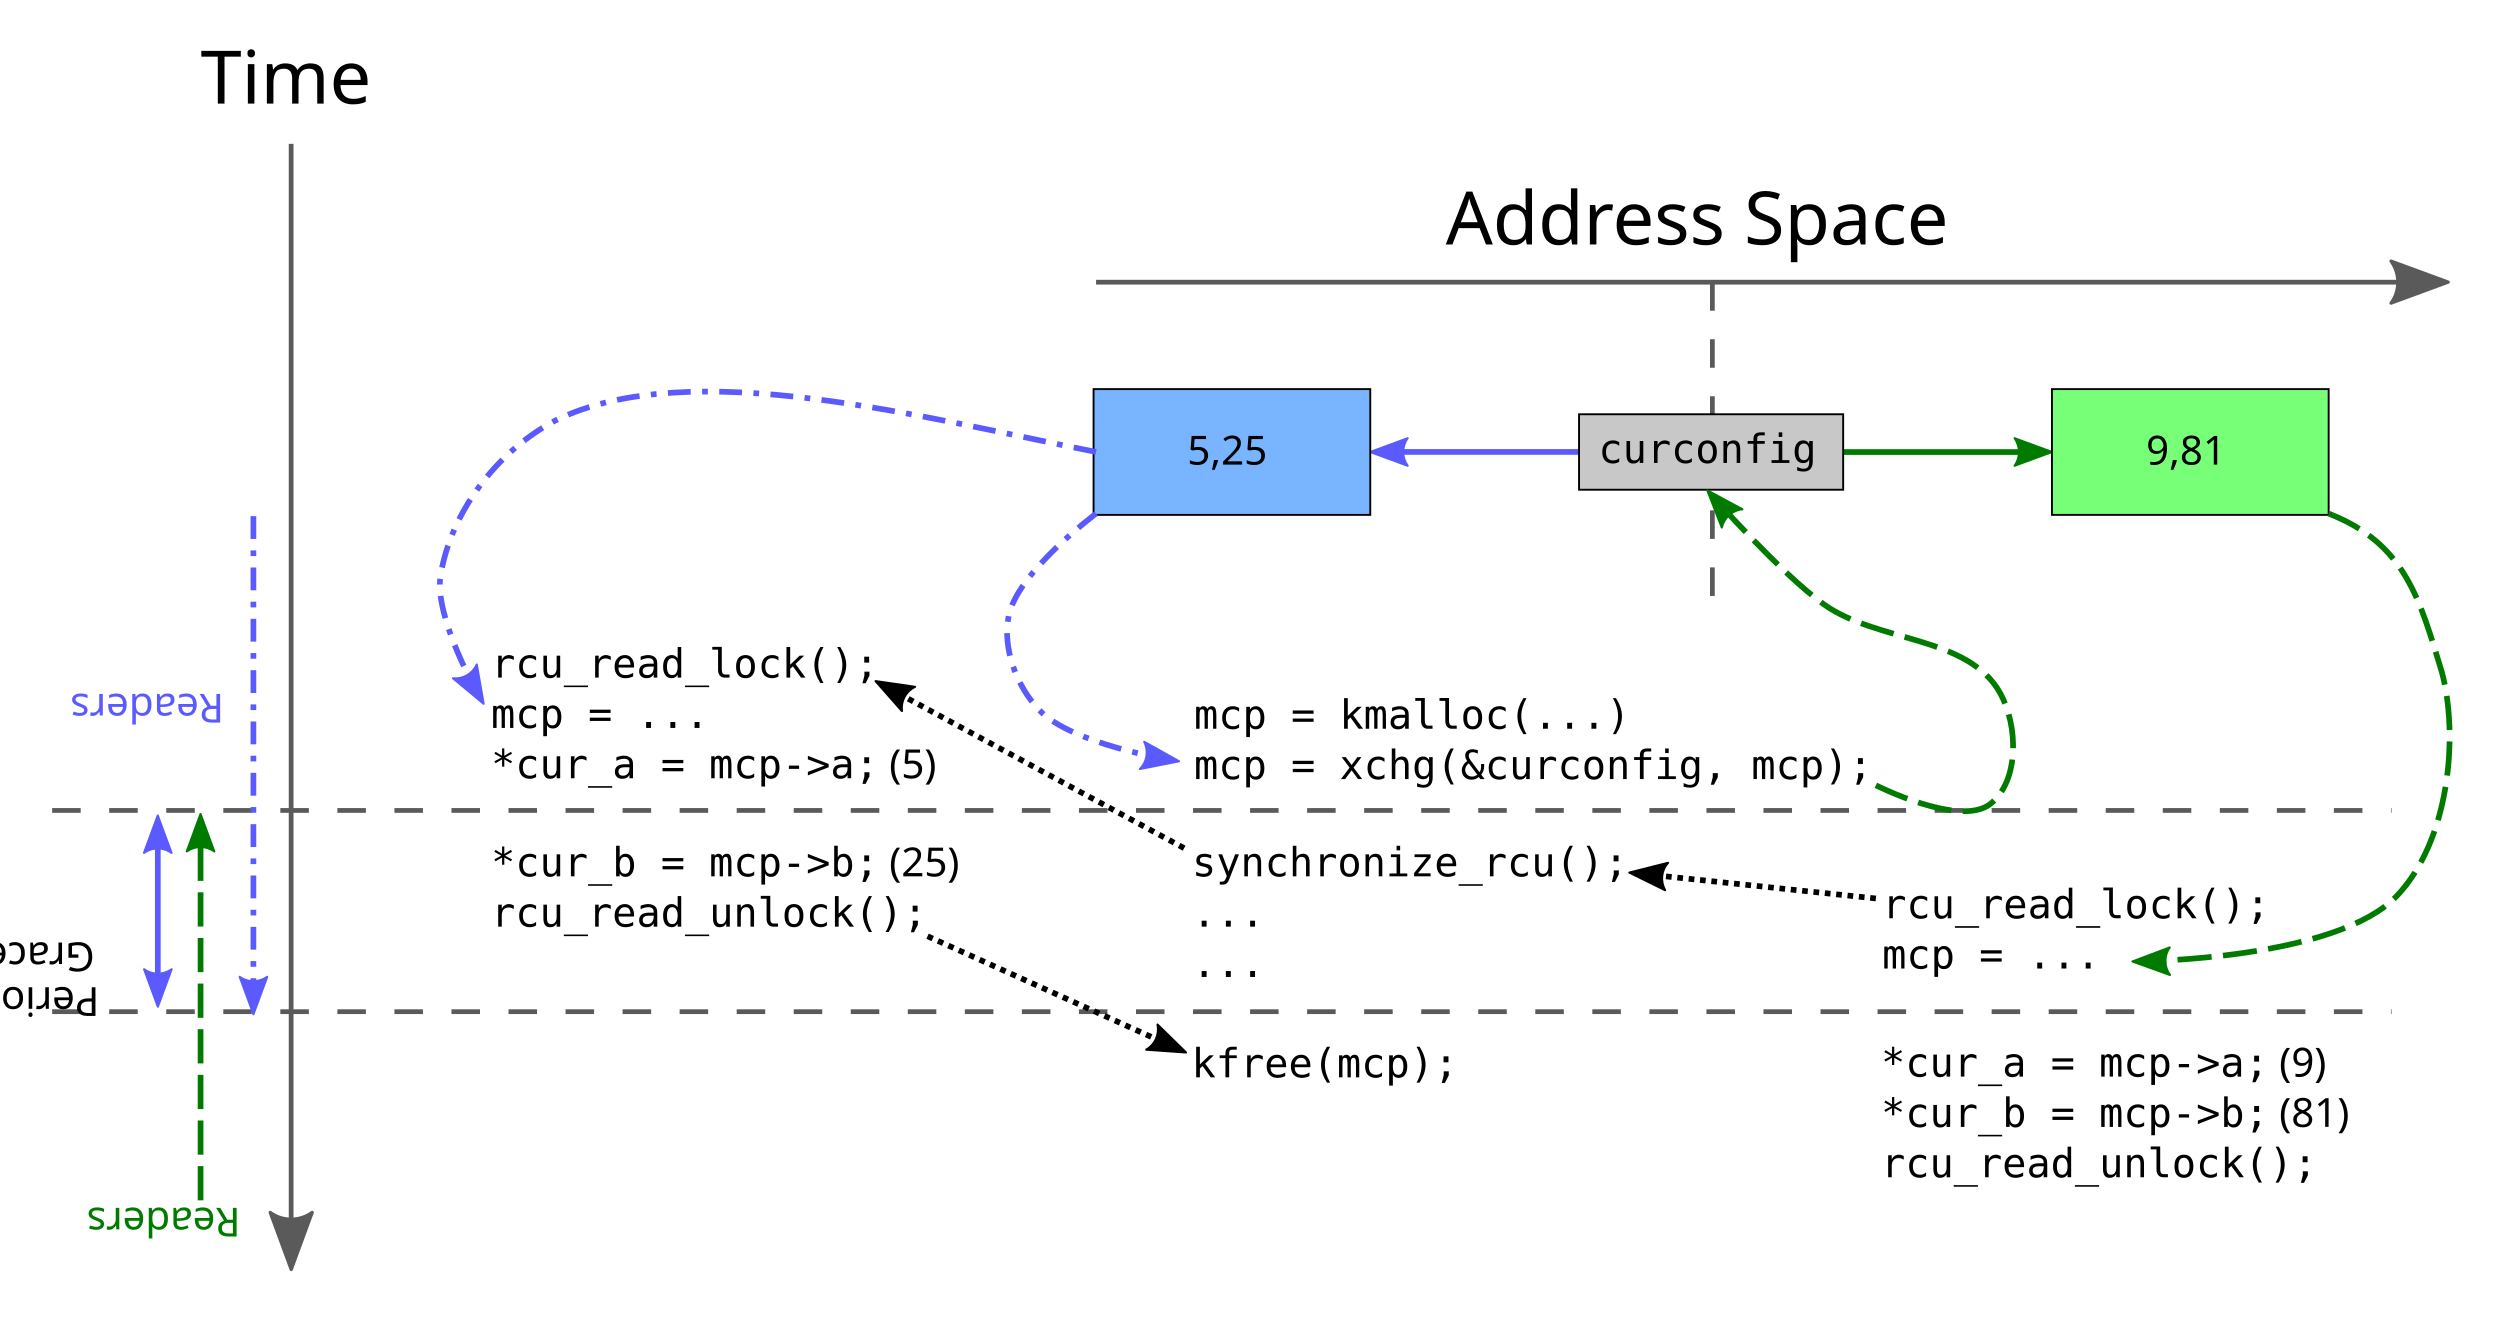
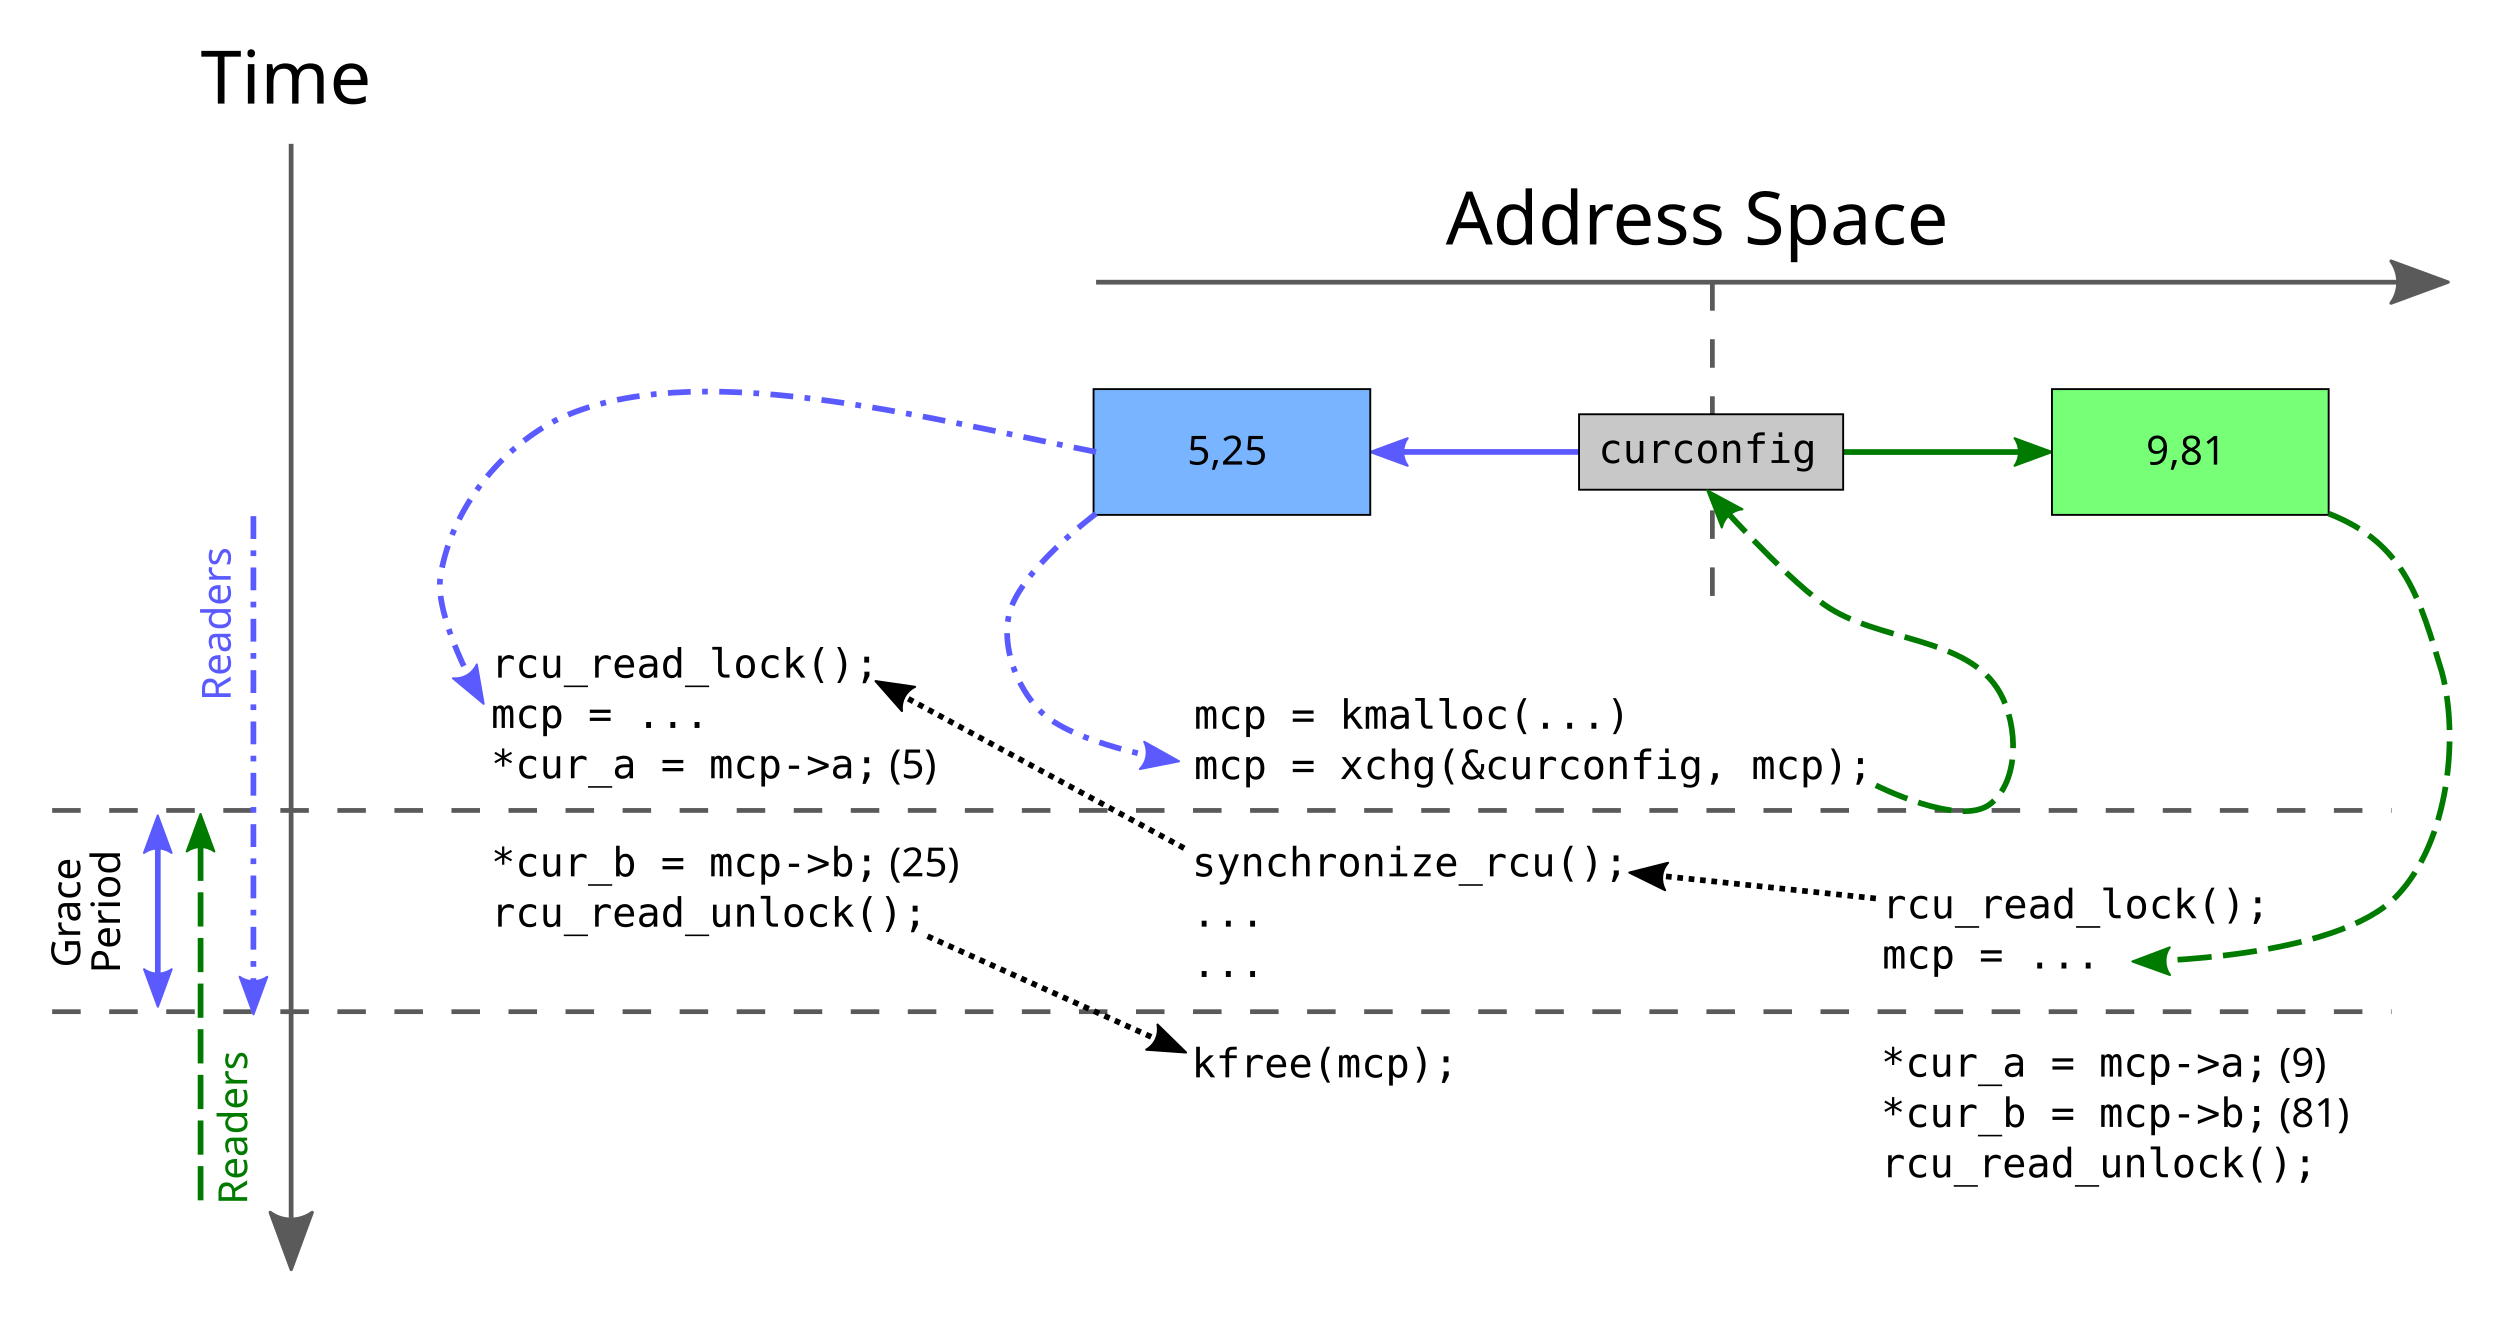
<svg xmlns="http://www.w3.org/2000/svg" width="262.956mm" height="138.705mm" viewBox="0 0 262.956 138.705" version="1.1" id="svg8">
  <defs id="defs2">
    <marker orient="auto" refY="0" refX="0" id="Arrow2Mstart" style="overflow:visible">
      <path id="path4960" style="fill:#5a5aff;fill-opacity:1;fill-rule:evenodd;stroke:#5a5aff;stroke-width:0.625;stroke-linejoin:round;stroke-opacity:1" d="M 8.719,4.034 -2.207,0.016 8.719,-4.002 c -1.745,2.372 -1.735,5.617 -6e-7,8.035 z" transform="scale(0.6)" />
    </marker>
    <marker orient="auto" refY="0" refX="0" id="marker32475" style="overflow:visible">
      <path id="path32473" style="fill:#5a5aff;fill-opacity:1;fill-rule:evenodd;stroke:#5a5aff;stroke-width:0.625;stroke-linejoin:round;stroke-opacity:1" d="M 8.719,4.034 -2.207,0.016 8.719,-4.002 c -1.745,2.372 -1.735,5.617 -6e-7,8.035 z" transform="matrix(1.1,0,0,1.1,1.1,0)" />
    </marker>
    <marker orient="auto" refY="0" refX="0" id="Arrow2Lstart" style="overflow:visible">
      <path id="path4954" style="fill:#5a5aff;fill-opacity:1;fill-rule:evenodd;stroke:#5a5aff;stroke-width:0.625;stroke-linejoin:round;stroke-opacity:1" d="M 8.719,4.034 -2.207,0.016 8.719,-4.002 c -1.745,2.372 -1.735,5.617 -6e-7,8.035 z" transform="matrix(1.1,0,0,1.1,1.1,0)" />
    </marker>
    <marker style="overflow:visible" id="marker32217" refX="0" refY="0" orient="auto">
      <path transform="scale(-0.6)" d="M 8.719,4.034 -2.207,0.016 8.719,-4.002 c -1.745,2.372 -1.735,5.617 -6e-7,8.035 z" style="fill:#5a5aff;fill-opacity:1;fill-rule:evenodd;stroke:#5a5aff;stroke-width:0.625;stroke-linejoin:round;stroke-opacity:1" id="path32215" />
    </marker>
    <marker orient="auto" refY="0" refX="0" id="Arrow2Mend" style="overflow:visible">
      <path id="path4963" style="fill:#5a5aff;fill-opacity:1;fill-rule:evenodd;stroke:#5a5aff;stroke-width:0.625;stroke-linejoin:round;stroke-opacity:1" d="M 8.719,4.034 -2.207,0.016 8.719,-4.002 c -1.745,2.372 -1.735,5.617 -6e-7,8.035 z" transform="scale(-0.6)" />
    </marker>
    <marker orient="auto" refY="0" refX="0" id="Arrow2Lend" style="overflow:visible">
      <path id="path4957" style="fill:#5a5a5a;fill-opacity:1;fill-rule:evenodd;stroke:#5a5a5a;stroke-width:0.625;stroke-linejoin:round;stroke-opacity:1" d="M 8.719,4.034 -2.207,0.016 8.719,-4.002 c -1.745,2.372 -1.735,5.617 -6e-7,8.035 z" transform="matrix(-1.1,0,0,-1.1,-1.1,0)" />
    </marker>
    <marker orient="auto" refY="0" refX="0" id="Arrow1Lend" style="overflow:visible">
      <path id="path4939" d="M 0,0 5,-5 -12.5,0 5,5 Z" style="fill:#5a5aff;fill-opacity:1;fill-rule:evenodd;stroke:#5a5aff;stroke-width:1pt;stroke-opacity:1" transform="matrix(-0.8,0,0,-0.8,-10,0)" />
    </marker>
    <marker orient="auto" refY="0" refX="0" id="Arrow1Lstart" style="overflow:visible">
      <path id="path5011" d="M 0,0 5,-5 -12.5,0 5,5 Z" style="fill:#5a5aff;fill-opacity:1;fill-rule:evenodd;stroke:#5a5aff;stroke-width:1pt;stroke-opacity:1" transform="matrix(0.8,0,0,0.8,10,0)" />
    </marker>
    <marker orient="auto" refY="0" refX="0" id="Arrow2Mend-7" style="overflow:visible">
      <path id="path4963-5" style="fill:#007b00;fill-opacity:1;fill-rule:evenodd;stroke:#007b00;stroke-width:0.625;stroke-linejoin:round;stroke-opacity:1" d="M 8.719,4.034 -2.207,0.016 8.719,-4.002 c -1.745,2.372 -1.735,5.617 -6e-7,8.035 z" transform="scale(-0.6)" />
    </marker>
    <marker orient="auto" refY="0" refX="0" id="Arrow2Mend-9" style="overflow:visible">
      <path id="path4963-8" style="fill:#5a5aff;fill-opacity:1;fill-rule:evenodd;stroke:#5a5aff;stroke-width:0.625;stroke-linejoin:round;stroke-opacity:1" d="M 8.719,4.034 -2.207,0.016 8.719,-4.002 c -1.745,2.372 -1.735,5.617 -6e-7,8.035 z" transform="scale(-0.6)" />
    </marker>
    <marker orient="auto" refY="0" refX="0" id="Arrow2Mend-9-2" style="overflow:visible">
      <path id="path4963-8-8" style="fill:#5a5aff;fill-opacity:1;fill-rule:evenodd;stroke:#5a5aff;stroke-width:0.625;stroke-linejoin:round;stroke-opacity:1" d="M 8.719,4.034 -2.207,0.016 8.719,-4.002 c -1.745,2.372 -1.735,5.617 -6e-7,8.035 z" transform="scale(-0.6)" />
    </marker>
    <marker orient="auto" refY="0" refX="0" id="Arrow2Mend-99" style="overflow:visible">
      <path id="path4963-6" style="fill:#007b00;fill-opacity:1;fill-rule:evenodd;stroke:#007b00;stroke-width:0.625;stroke-linejoin:round;stroke-opacity:1" d="M 8.719,4.034 -2.207,0.016 8.719,-4.002 c -1.745,2.372 -1.735,5.617 -6e-7,8.035 z" transform="scale(-0.6)" />
    </marker>
    <marker orient="auto" refY="0" refX="0" id="Arrow2Mend-7-2" style="overflow:visible">
      <path id="path4963-5-7" style="fill:#007b00;fill-opacity:1;fill-rule:evenodd;stroke:#007b00;stroke-width:0.625;stroke-linejoin:round;stroke-opacity:1" d="M 8.719,4.034 -2.207,0.016 8.719,-4.002 c -1.745,2.372 -1.735,5.617 -6e-7,8.035 z" transform="scale(-0.6)" />
    </marker>
    <marker orient="auto" refY="0" refX="0" id="Arrow2Mend-99-1" style="overflow:visible">
      <path id="path4963-6-3" style="fill:#000000;fill-opacity:1;fill-rule:evenodd;stroke:#000000;stroke-width:0.625;stroke-linejoin:round;stroke-opacity:1" d="M 8.719,4.034 -2.207,0.016 8.719,-4.002 c -1.745,2.372 -1.735,5.617 -6e-7,8.035 z" transform="scale(-0.6)" />
    </marker>
    <marker orient="auto" refY="0" refX="0" id="Arrow2Mend-99-1-1" style="overflow:visible">
      <path id="path4963-6-3-5" style="fill:#000000;fill-opacity:1;fill-rule:evenodd;stroke:#000000;stroke-width:0.625;stroke-linejoin:round;stroke-opacity:1" d="M 8.719,4.034 -2.207,0.016 8.719,-4.002 c -1.745,2.372 -1.735,5.617 -6e-7,8.035 z" transform="scale(-0.6)" />
    </marker>
    <marker orient="auto" refY="0" refX="0" id="Arrow2Mend-99-1-1-9" style="overflow:visible">
      <path id="path4963-6-3-5-1" style="fill:#000000;fill-opacity:1;fill-rule:evenodd;stroke:#000000;stroke-width:0.625;stroke-linejoin:round;stroke-opacity:1" d="M 8.719,4.034 -2.207,0.016 8.719,-4.002 c -1.745,2.372 -1.735,5.617 -6e-7,8.035 z" transform="scale(-0.6)" />
    </marker>
    <marker orient="auto" refY="0" refX="0" id="Arrow2Lend-7" style="overflow:visible">
      <path id="path4957-5" style="fill:#5a5a5a;fill-opacity:1;fill-rule:evenodd;stroke:#5a5a5a;stroke-width:0.625;stroke-linejoin:round;stroke-opacity:1" d="M 8.719,4.034 -2.207,0.016 8.719,-4.002 c -1.745,2.372 -1.735,5.617 -6e-7,8.035 z" transform="matrix(-1.1,0,0,-1.1,-1.1,0)" />
    </marker>
    <marker orient="auto" refY="0" refX="0" id="Arrow2Mend-99-1-4" style="overflow:visible">
      <path id="path4963-6-3-8" style="fill:#5a5aff;fill-opacity:1;fill-rule:evenodd;stroke:#5a5aff;stroke-width:0.625;stroke-linejoin:round;stroke-opacity:1" d="M 8.719,4.034 -2.207,0.016 8.719,-4.002 c -1.745,2.372 -1.735,5.617 -6e-7,8.035 z" transform="scale(-0.6)" />
    </marker>
    <marker orient="auto" refY="0" refX="0" id="Arrow2Mend-99-1-4-4" style="overflow:visible">
      <path id="path4963-6-3-8-2" style="fill:#007b00;fill-opacity:1;fill-rule:evenodd;stroke:#007b00;stroke-width:0.625;stroke-linejoin:round;stroke-opacity:1" d="M 8.719,4.034 -2.207,0.016 8.719,-4.002 c -1.745,2.372 -1.735,5.617 -6e-7,8.035 z" transform="scale(-0.6)" />
    </marker>
    <marker orient="auto" refY="0" refX="0" id="Arrow2Mend-99-1-4-0" style="overflow:visible">
      <path id="path4963-6-3-8-5" style="fill:#5a5aff;fill-opacity:1;fill-rule:evenodd;stroke:#5a5aff;stroke-width:0.625;stroke-linejoin:round;stroke-opacity:1" d="M 8.719,4.034 -2.207,0.016 8.719,-4.002 c -1.745,2.372 -1.735,5.617 -6e-7,8.035 z" transform="scale(-0.6)" />
    </marker>
  </defs>
  <g id="layer1" transform="translate(-60.65967,-23.90129)">
    <path style="fill:none;stroke:#5a5a5a;stroke-width:0.5;stroke-linecap:butt;stroke-linejoin:miter;stroke-miterlimit:4;stroke-dasharray:3, 3;stroke-dashoffset:0;stroke-opacity:1" d="M 240.771,53.583 V 86.656" id="path113-9" />
    <path style="fill:none;stroke:#5a5aff;stroke-width:0.6;stroke-linecap:butt;stroke-linejoin:miter;stroke-miterlimit:4;stroke-dasharray:none;stroke-opacity:1;marker-end:url(#Arrow2Mend)" d="M 226.748,71.437 H 205.581" id="path4922" />
    <path style="fill:none;stroke:#007b00;stroke-width:0.6;stroke-linecap:butt;stroke-linejoin:miter;stroke-miterlimit:4;stroke-dasharray:none;stroke-opacity:1;marker-end:url(#Arrow2Mend-7)" d="m 254.529,71.448 h 21.167" id="path4922-6" />
    <text xml:space="preserve" style="font-style:normal;font-variant:normal;font-weight:normal;font-stretch:normal;font-size:4.233px;line-height:1.25;font-family:sans-serif;-inkscape-font-specification:'sans-serif, Normal';font-variant-ligatures:normal;font-variant-caps:normal;font-variant-numeric:normal;font-feature-settings:normal;text-align:start;letter-spacing:0px;word-spacing:0px;writing-mode:lr-tb;text-anchor:start;fill:#000000;fill-opacity:1;stroke:none;stroke-width:0.265" x="112.314" y="95.174" id="text3777-5-7-8">
      <tspan id="tspan3775-5-4-7" x="112.314" y="95.174" style="font-style:normal;font-variant:normal;font-weight:normal;font-stretch:normal;font-size:4.233px;font-family:monospace;-inkscape-font-specification:'monospace, Normal';font-variant-ligatures:normal;font-variant-caps:normal;font-variant-numeric:normal;font-feature-settings:normal;text-align:start;writing-mode:lr-tb;text-anchor:start;stroke-width:0.265">rcu_read_lock();</tspan>
      <tspan x="112.314" y="100.465" style="font-style:normal;font-variant:normal;font-weight:normal;font-stretch:normal;font-size:4.233px;font-family:monospace;-inkscape-font-specification:'monospace, Normal';font-variant-ligatures:normal;font-variant-caps:normal;font-variant-numeric:normal;font-feature-settings:normal;text-align:start;writing-mode:lr-tb;text-anchor:start;stroke-width:0.265" id="tspan4667">mcp = ...</tspan>
      <tspan x="112.314" y="105.757" style="font-style:normal;font-variant:normal;font-weight:normal;font-stretch:normal;font-size:4.233px;font-family:monospace;-inkscape-font-specification:'monospace, Normal';font-variant-ligatures:normal;font-variant-caps:normal;font-variant-numeric:normal;font-feature-settings:normal;text-align:start;writing-mode:lr-tb;text-anchor:start;stroke-width:0.265" id="tspan109">*cur_a = mcp-&gt;a;<tspan style="font-style:normal;font-variant:normal;font-weight:normal;font-stretch:normal;font-size:4.233px;font-family:sans-serif;-inkscape-font-specification:'sans-serif, Normal';font-variant-ligatures:normal;font-variant-caps:normal;font-variant-numeric:normal;font-feature-settings:normal;text-align:start;writing-mode:lr-tb;text-anchor:start" id="tspan31698"> (5)</tspan>
      </tspan>
    </text>
    <path style="fill:none;stroke:#5a5a5a;stroke-width:0.5;stroke-linecap:butt;stroke-linejoin:miter;stroke-miterlimit:4;stroke-dasharray:3, 3;stroke-dashoffset:0;stroke-opacity:1" d="M 66.146,109.146 H 312.208" id="path113" />
    <text xml:space="preserve" style="font-style:normal;font-variant:normal;font-weight:normal;font-stretch:normal;font-size:4.233px;line-height:1.25;font-family:sans-serif;-inkscape-font-specification:'sans-serif, Normal';font-variant-ligatures:normal;font-variant-caps:normal;font-variant-numeric:normal;font-feature-settings:normal;text-align:start;letter-spacing:0px;word-spacing:0px;writing-mode:lr-tb;text-anchor:start;fill:#000000;fill-opacity:1;stroke:none;stroke-width:0.265" x="112.314" y="116.076" id="text3777-5-7-8-7">
      <tspan x="112.314" y="116.076" style="font-style:normal;font-variant:normal;font-weight:normal;font-stretch:normal;font-size:4.233px;font-family:monospace;-inkscape-font-specification:'monospace, Normal';font-variant-ligatures:normal;font-variant-caps:normal;font-variant-numeric:normal;font-feature-settings:normal;text-align:start;writing-mode:lr-tb;text-anchor:start;stroke-width:0.265" id="tspan109-4">*cur_b = mcp-&gt;b;<tspan style="font-style:normal;font-variant:normal;font-weight:normal;font-stretch:normal;font-size:4.233px;font-family:sans-serif;-inkscape-font-specification:'sans-serif, Normal';font-variant-ligatures:normal;font-variant-caps:normal;font-variant-numeric:normal;font-feature-settings:normal;text-align:start;writing-mode:lr-tb;text-anchor:start" id="tspan31700"> (25)</tspan>
      </tspan>
      <tspan x="112.314" y="121.367" style="font-style:normal;font-variant:normal;font-weight:normal;font-stretch:normal;font-size:4.233px;font-family:monospace;-inkscape-font-specification:'monospace, Normal';font-variant-ligatures:normal;font-variant-caps:normal;font-variant-numeric:normal;font-feature-settings:normal;text-align:start;writing-mode:lr-tb;text-anchor:start;stroke-width:0.265" id="tspan4665">rcu_read_unlock();</tspan>
    </text>
    <text xml:space="preserve" style="font-style:normal;font-variant:normal;font-weight:normal;font-stretch:normal;font-size:4.233px;line-height:1.25;font-family:sans-serif;-inkscape-font-specification:'sans-serif, Normal';font-variant-ligatures:normal;font-variant-caps:normal;font-variant-numeric:normal;font-feature-settings:normal;text-align:start;letter-spacing:0px;word-spacing:0px;writing-mode:lr-tb;text-anchor:start;fill:#000000;fill-opacity:1;stroke:none;stroke-width:0.265" x="186.255" y="100.554" id="text3777-5-7-8-0">
      <tspan x="186.255" y="100.554" style="font-style:normal;font-variant:normal;font-weight:normal;font-stretch:normal;font-size:4.233px;font-family:monospace;-inkscape-font-specification:'monospace, Normal';font-variant-ligatures:normal;font-variant-caps:normal;font-variant-numeric:normal;font-feature-settings:normal;text-align:start;writing-mode:lr-tb;text-anchor:start;stroke-width:0.265" id="tspan109-9">mcp = kmalloc(...)</tspan>
      <tspan x="186.255" y="105.846" style="font-style:normal;font-variant:normal;font-weight:normal;font-stretch:normal;font-size:4.233px;font-family:monospace;-inkscape-font-specification:'monospace, Normal';font-variant-ligatures:normal;font-variant-caps:normal;font-variant-numeric:normal;font-feature-settings:normal;text-align:start;writing-mode:lr-tb;text-anchor:start;stroke-width:0.265" id="tspan4704">mcp = xchg(&amp;curconfig, mcp);</tspan>
    </text>
    <text xml:space="preserve" style="font-style:normal;font-variant:normal;font-weight:normal;font-stretch:normal;font-size:4.233px;line-height:1.25;font-family:sans-serif;-inkscape-font-specification:'sans-serif, Normal';font-variant-ligatures:normal;font-variant-caps:normal;font-variant-numeric:normal;font-feature-settings:normal;text-align:start;letter-spacing:0px;word-spacing:0px;writing-mode:lr-tb;text-anchor:start;fill:#000000;fill-opacity:1;stroke:none;stroke-width:0.265" x="186.04" y="116.076" id="text3777-5-7-8-0-9">
      <tspan x="186.04" y="116.076" style="font-style:normal;font-variant:normal;font-weight:normal;font-stretch:normal;font-size:4.233px;font-family:monospace;-inkscape-font-specification:'monospace, Normal';font-variant-ligatures:normal;font-variant-caps:normal;font-variant-numeric:normal;font-feature-settings:normal;text-align:start;writing-mode:lr-tb;text-anchor:start;stroke-width:0.265" id="tspan4704-8">synchronize_rcu();</tspan>
      <tspan x="186.04" y="121.367" style="font-style:normal;font-variant:normal;font-weight:normal;font-stretch:normal;font-size:4.233px;font-family:monospace;-inkscape-font-specification:'monospace, Normal';font-variant-ligatures:normal;font-variant-caps:normal;font-variant-numeric:normal;font-feature-settings:normal;text-align:start;writing-mode:lr-tb;text-anchor:start;stroke-width:0.265" id="tspan4729">...</tspan>
      <tspan x="186.04" y="126.659" style="font-style:normal;font-variant:normal;font-weight:normal;font-stretch:normal;font-size:4.233px;font-family:monospace;-inkscape-font-specification:'monospace, Normal';font-variant-ligatures:normal;font-variant-caps:normal;font-variant-numeric:normal;font-feature-settings:normal;text-align:start;writing-mode:lr-tb;text-anchor:start;stroke-width:0.265" id="tspan4731">...</tspan>
    </text>
    <path style="fill:none;stroke:#5a5a5a;stroke-width:0.5;stroke-linecap:butt;stroke-linejoin:miter;stroke-miterlimit:4;stroke-dasharray:3, 3;stroke-dashoffset:0;stroke-opacity:1" d="M 66.146,130.312 H 312.208" id="path113-1" />
    <text xml:space="preserve" style="font-style:normal;font-variant:normal;font-weight:normal;font-stretch:normal;font-size:4.233px;line-height:1.25;font-family:sans-serif;-inkscape-font-specification:'sans-serif, Normal';font-variant-ligatures:normal;font-variant-caps:normal;font-variant-numeric:normal;font-feature-settings:normal;text-align:start;letter-spacing:0px;word-spacing:0px;writing-mode:lr-tb;text-anchor:start;fill:#000000;fill-opacity:1;stroke:none;stroke-width:0.265" x="185.992" y="137.216" id="text3777-5-7-8-0-9-3">
      <tspan x="185.992" y="137.216" style="font-style:normal;font-variant:normal;font-weight:normal;font-stretch:normal;font-size:4.233px;font-family:monospace;-inkscape-font-specification:'monospace, Normal';font-variant-ligatures:normal;font-variant-caps:normal;font-variant-numeric:normal;font-feature-settings:normal;text-align:start;writing-mode:lr-tb;text-anchor:start;stroke-width:0.265" id="tspan4731-0">kfree(mcp);</tspan>
    </text>
    <text xml:space="preserve" style="font-style:normal;font-variant:normal;font-weight:normal;font-stretch:normal;font-size:4.233px;line-height:1.25;font-family:sans-serif;-inkscape-font-specification:'sans-serif, Normal';font-variant-ligatures:normal;font-variant-caps:normal;font-variant-numeric:normal;font-feature-settings:normal;text-align:start;letter-spacing:0px;word-spacing:0px;writing-mode:lr-tb;text-anchor:start;fill:#000000;fill-opacity:1;stroke:none;stroke-width:0.265" x="258.631" y="120.487" id="text3777-5-7-8-3">
      <tspan id="tspan3775-5-4-7-4" x="258.631" y="120.487" style="font-style:normal;font-variant:normal;font-weight:normal;font-stretch:normal;font-size:4.233px;font-family:monospace;-inkscape-font-specification:'monospace, Normal';font-variant-ligatures:normal;font-variant-caps:normal;font-variant-numeric:normal;font-feature-settings:normal;text-align:start;writing-mode:lr-tb;text-anchor:start;stroke-width:0.265">rcu_read_lock();</tspan>
      <tspan x="258.631" y="125.778" style="font-style:normal;font-variant:normal;font-weight:normal;font-stretch:normal;font-size:4.233px;font-family:monospace;-inkscape-font-specification:'monospace, Normal';font-variant-ligatures:normal;font-variant-caps:normal;font-variant-numeric:normal;font-feature-settings:normal;text-align:start;writing-mode:lr-tb;text-anchor:start;stroke-width:0.265" id="tspan109-3">mcp = ...</tspan>
    </text>
    <text xml:space="preserve" style="font-style:normal;font-variant:normal;font-weight:normal;font-stretch:normal;font-size:4.233px;line-height:1.25;font-family:sans-serif;-inkscape-font-specification:'sans-serif, Normal';font-variant-ligatures:normal;font-variant-caps:normal;font-variant-numeric:normal;font-feature-settings:normal;text-align:start;letter-spacing:0px;word-spacing:0px;writing-mode:lr-tb;text-anchor:start;fill:#000000;fill-opacity:1;stroke:none;stroke-width:0.265" x="258.513" y="137.142" id="text3777-5-7-8-3-9">
      <tspan x="258.513" y="137.142" style="font-style:normal;font-variant:normal;font-weight:normal;font-stretch:normal;font-size:4.233px;font-family:monospace;-inkscape-font-specification:'monospace, Normal';font-variant-ligatures:normal;font-variant-caps:normal;font-variant-numeric:normal;font-feature-settings:normal;text-align:start;writing-mode:lr-tb;text-anchor:start;stroke-width:0.265" id="tspan109-3-6">*cur_a = mcp-&gt;a;<tspan style="font-style:normal;font-variant:normal;font-weight:normal;font-stretch:normal;font-size:4.233px;font-family:sans-serif;-inkscape-font-specification:'sans-serif, Normal';font-variant-ligatures:normal;font-variant-caps:normal;font-variant-numeric:normal;font-feature-settings:normal;text-align:start;writing-mode:lr-tb;text-anchor:start" id="tspan31702"> (9)</tspan>
      </tspan>
      <tspan x="258.513" y="142.433" style="font-style:normal;font-variant:normal;font-weight:normal;font-stretch:normal;font-size:4.233px;font-family:monospace;-inkscape-font-specification:'monospace, Normal';font-variant-ligatures:normal;font-variant-caps:normal;font-variant-numeric:normal;font-feature-settings:normal;text-align:start;writing-mode:lr-tb;text-anchor:start;stroke-width:0.265" id="tspan4832">*cur_b = mcp-&gt;b;<tspan style="font-style:normal;font-variant:normal;font-weight:normal;font-stretch:normal;font-size:4.233px;font-family:sans-serif;-inkscape-font-specification:'sans-serif, Normal';font-variant-ligatures:normal;font-variant-caps:normal;font-variant-numeric:normal;font-feature-settings:normal;text-align:start;writing-mode:lr-tb;text-anchor:start" id="tspan31704"> (81)</tspan>
      </tspan>
      <tspan x="258.513" y="147.725" style="font-style:normal;font-variant:normal;font-weight:normal;font-stretch:normal;font-size:4.233px;font-family:monospace;-inkscape-font-specification:'monospace, Normal';font-variant-ligatures:normal;font-variant-caps:normal;font-variant-numeric:normal;font-feature-settings:normal;text-align:start;writing-mode:lr-tb;text-anchor:start;stroke-width:0.265" id="tspan4834">rcu_read_unlock();</tspan>
    </text>
    <g id="g4851" transform="translate(-35.98335,3.307291)">
      <text id="text4840" y="69.432" x="224.243" style="font-style:normal;font-weight:normal;font-size:10.583px;line-height:1.25;font-family:sans-serif;letter-spacing:0px;word-spacing:0px;fill:#000000;fill-opacity:1;stroke:none;stroke-width:1.4;stroke-miterlimit:4;stroke-dasharray:none" xml:space="preserve">
        <tspan style="font-style:normal;font-variant:normal;font-weight:normal;font-stretch:normal;font-size:4.233px;font-family:sans-serif;-inkscape-font-specification:'sans-serif, Normal';font-variant-ligatures:normal;font-variant-caps:normal;font-variant-numeric:normal;font-feature-settings:normal;text-align:start;writing-mode:lr-tb;text-anchor:start;stroke-width:1.4;stroke-miterlimit:4;stroke-dasharray:none" y="69.432" x="224.243" id="tspan4838">5,</tspan>
      </text>
      <rect y="61.521" x="211.667" height="13.229" width="29.104" id="rect4836" style="fill:#78b4ff;fill-opacity:1;stroke:#000000;stroke-width:0.2;stroke-miterlimit:4;stroke-dasharray:none;stroke-dashoffset:0;stroke-opacity:1" />
      <text id="text4844" y="69.46" x="221.528" style="font-style:normal;font-weight:normal;font-size:10.583px;line-height:1.25;font-family:sans-serif;letter-spacing:0px;word-spacing:0px;fill:#000000;fill-opacity:1;stroke:none;stroke-width:1.4;stroke-miterlimit:4;stroke-dasharray:none" xml:space="preserve">
        <tspan style="font-style:normal;font-variant:normal;font-weight:normal;font-stretch:normal;font-size:4.233px;font-family:sans-serif;-inkscape-font-specification:'sans-serif, Normal';font-variant-ligatures:normal;font-variant-caps:normal;font-variant-numeric:normal;font-feature-settings:normal;text-align:start;writing-mode:lr-tb;text-anchor:start;stroke-width:1.4;stroke-miterlimit:4;stroke-dasharray:none" y="69.46" x="221.528" id="tspan4842">5,25</tspan>
      </text>
    </g>
    <g transform="translate(64.82292,3.307291)" id="g4851-9">
      <text id="text4840-3" y="69.432" x="224.243" style="font-style:normal;font-weight:normal;font-size:10.583px;line-height:1.25;font-family:sans-serif;letter-spacing:0px;word-spacing:0px;fill:#000000;fill-opacity:1;stroke:none;stroke-width:1.4;stroke-miterlimit:4;stroke-dasharray:none" xml:space="preserve">
        <tspan style="font-style:normal;font-variant:normal;font-weight:normal;font-stretch:normal;font-size:4.233px;font-family:sans-serif;-inkscape-font-specification:'sans-serif, Normal';font-variant-ligatures:normal;font-variant-caps:normal;font-variant-numeric:normal;font-feature-settings:normal;text-align:start;writing-mode:lr-tb;text-anchor:start;stroke-width:1.4;stroke-miterlimit:4;stroke-dasharray:none" y="69.432" x="224.243" id="tspan4838-3">5,</tspan>
      </text>
      <rect y="61.521" x="211.667" height="13.229" width="29.104" id="rect4836-8" style="fill:#78ff78;fill-opacity:1;stroke:#000000;stroke-width:0.2;stroke-miterlimit:4;stroke-dasharray:none;stroke-dashoffset:0;stroke-opacity:1" />
      <text id="text4844-0" y="69.46" x="221.568" style="font-style:normal;font-weight:normal;font-size:10.583px;line-height:1.25;font-family:sans-serif;letter-spacing:0px;word-spacing:0px;fill:#000000;fill-opacity:1;stroke:none;stroke-width:1.4;stroke-miterlimit:4;stroke-dasharray:none" xml:space="preserve">
        <tspan style="font-style:normal;font-variant:normal;font-weight:normal;font-stretch:normal;font-size:4.233px;font-family:sans-serif;-inkscape-font-specification:'sans-serif, Normal';font-variant-ligatures:normal;font-variant-caps:normal;font-variant-numeric:normal;font-feature-settings:normal;text-align:start;writing-mode:lr-tb;text-anchor:start;stroke-width:1.4;stroke-miterlimit:4;stroke-dasharray:none" y="69.46" x="221.568" id="tspan4842-5">9,81</tspan>
      </text>
    </g>
    <g transform="translate(12.43539,3.307292)" id="g4851-9-0">
      <text id="text4840-3-0" y="69.432" x="225.843" style="font-style:normal;font-weight:normal;font-size:10.583px;line-height:1.25;font-family:sans-serif;letter-spacing:0px;word-spacing:0px;fill:#000000;fill-opacity:1;stroke:none;stroke-width:1.4;stroke-miterlimit:4;stroke-dasharray:none" xml:space="preserve">
        <tspan style="font-style:normal;font-variant:normal;font-weight:normal;font-stretch:normal;font-size:4.233px;font-family:sans-serif;-inkscape-font-specification:'sans-serif, Normal';font-variant-ligatures:normal;font-variant-caps:normal;font-variant-numeric:normal;font-feature-settings:normal;text-align:start;writing-mode:lr-tb;text-anchor:start;stroke-width:1.4;stroke-miterlimit:4;stroke-dasharray:none" y="69.432" x="225.843" id="tspan4838-3-4">5,</tspan>
      </text>
      <rect y="64.167" x="214.312" height="7.937" width="27.781" id="rect4836-8-6" style="fill:#c8c8c8;fill-opacity:1;stroke:#000000;stroke-width:0.2;stroke-miterlimit:4;stroke-dasharray:none;stroke-dashoffset:0;stroke-opacity:1" />
      <text id="text4844-0-2" y="69.289" x="216.346" style="font-style:normal;font-weight:normal;font-size:10.583px;line-height:1.25;font-family:sans-serif;letter-spacing:0px;word-spacing:0px;fill:#000000;fill-opacity:1;stroke:none;stroke-width:1.4;stroke-miterlimit:4;stroke-dasharray:none" xml:space="preserve">
        <tspan style="font-style:normal;font-variant:normal;font-weight:normal;font-stretch:normal;font-size:4.233px;font-family:monospace;-inkscape-font-specification:'monospace, Normal';font-variant-ligatures:normal;font-variant-caps:normal;font-variant-numeric:normal;font-feature-settings:normal;text-align:start;writing-mode:lr-tb;text-anchor:start;stroke-width:1.4;stroke-miterlimit:4;stroke-dasharray:none" y="69.289" x="216.346" id="tspan4842-5-6">curconfig</tspan>
      </text>
    </g>
    <path style="fill:none;stroke:#5a5aff;stroke-width:0.6;stroke-linecap:butt;stroke-linejoin:miter;stroke-miterlimit:4;stroke-dasharray:2.4, 1.2, 0.6, 1.2;stroke-dashoffset:0;stroke-opacity:1;marker-end:url(#Arrow2Mend-9)" d="m 175.948,71.437 c -17.924,-3.53 -42.692,-10.299 -56.885,-3.302 -6.168,3.258 -10.97,9.628 -12.065,16.298 -0.727,4.426 4.127,12.806 4.127,12.806" id="path4922-7" />
    <path style="fill:none;stroke:#5a5aff;stroke-width:0.6;stroke-linecap:butt;stroke-linejoin:miter;stroke-miterlimit:4;stroke-dasharray:2.4, 1.2, 0.6, 1.2;stroke-dashoffset:0;stroke-opacity:1;marker-end:url(#Arrow2Mend-9-2)" d="m 175.948,77.925 c 0,0 -8.279,6.143 -9.196,10.775 -0.675,3.407 0.834,7.395 3.233,9.907 3.422,3.581 13.9,5.248 13.9,5.248" id="path4922-7-2" />
    <path style="fill:none;stroke:#007b00;stroke-width:0.6;stroke-linecap:butt;stroke-linejoin:miter;stroke-miterlimit:4;stroke-dasharray:3.6, 1.2;stroke-dashoffset:0;stroke-opacity:1;marker-end:url(#Arrow2Mend-99)" d="m 257.969,106.5 c 0,0 8.812,4.459 12.022,1.973 3.086,-2.39 2.952,-8.25 1.056,-11.663 -3.361,-6.05 -12.906,-5.322 -18.544,-9.336 -4.442,-3.163 -11.733,-11.402 -11.733,-11.402" id="path4922-0" />
    <path style="fill:none;stroke:#007b00;stroke-width:0.6;stroke-linecap:butt;stroke-linejoin:miter;stroke-miterlimit:4;stroke-dasharray:3.6,1.2;stroke-dashoffset:0;stroke-opacity:1;marker-end:url(#Arrow2Mend-7-2)" d="m 305.594,77.925 c 8.127,3.149 9.608,9.152 11.906,16.669 1.801,6.736 0.786,17.726 -4.721,23.527 -6.402,6.743 -27.029,6.9 -27.029,6.9" id="path4922-6-6" />
    <path style="fill:none;stroke:#000000;stroke-width:0.6;stroke-linecap:butt;stroke-linejoin:miter;stroke-miterlimit:4;stroke-dasharray:0.6, 0.6;stroke-dashoffset:0;stroke-opacity:1;marker-end:url(#Arrow2Mend-99-1)" d="M 185.208,113.115 153.458,95.917" id="path4922-0-2" />
    <path style="fill:none;stroke:#000000;stroke-width:0.6;stroke-linecap:butt;stroke-linejoin:miter;stroke-miterlimit:4;stroke-dasharray:0.6, 0.6;stroke-dashoffset:0;stroke-opacity:1;marker-end:url(#Arrow2Mend-99-1-1)" d="m 257.969,118.406 -25.135,-2.646" id="path4922-0-2-9" />
    <path style="fill:none;stroke:#000000;stroke-width:0.6;stroke-linecap:butt;stroke-linejoin:miter;stroke-miterlimit:4;stroke-dasharray:0.6, 0.6;stroke-dashoffset:0;stroke-opacity:1;marker-end:url(#Arrow2Mend-99-1-1-9)" d="m 158.221,122.375 26.458,11.906" id="path4922-0-2-9-4" />
    <path style="fill:none;stroke:#5a5a5a;stroke-width:0.5;stroke-linecap:butt;stroke-linejoin:miter;stroke-miterlimit:4;stroke-dasharray:none;stroke-dashoffset:0;stroke-opacity:1;marker-end:url(#Arrow2Lend)" d="M 175.948,53.583 H 317.5" id="path113-10" />
    <text xml:space="preserve" style="font-style:normal;font-weight:normal;font-size:10.583px;line-height:1.25;font-family:sans-serif;letter-spacing:0px;word-spacing:0px;fill:#000000;fill-opacity:1;stroke:none;stroke-width:0.265" x="212.725" y="49.615" id="text26915">
      <tspan id="tspan26913" x="212.725" y="49.615" style="font-style:normal;font-variant:normal;font-weight:normal;font-stretch:normal;font-size:7.761px;font-family:sans-serif;-inkscape-font-specification:'sans-serif, Normal';font-variant-ligatures:normal;font-variant-caps:normal;font-variant-numeric:normal;font-feature-settings:normal;text-align:start;writing-mode:lr-tb;text-anchor:start;stroke-width:0.265">Address Space</tspan>
    </text>
    <path style="fill:none;stroke:#5a5a5a;stroke-width:0.5;stroke-linecap:butt;stroke-linejoin:miter;stroke-miterlimit:4;stroke-dasharray:none;stroke-dashoffset:0;stroke-opacity:1;marker-end:url(#Arrow2Lend-7)" d="M 91.281,39.031 V 156.771" id="path113-10-8" />
    <text xml:space="preserve" style="font-style:normal;font-weight:normal;font-size:10.583px;line-height:1.25;font-family:sans-serif;letter-spacing:0px;word-spacing:0px;fill:#000000;fill-opacity:1;stroke:none;stroke-width:0.265" x="81.757" y="34.798" id="text26915-7">
      <tspan id="tspan26913-0" x="81.757" y="34.798" style="font-style:normal;font-variant:normal;font-weight:normal;font-stretch:normal;font-size:7.761px;font-family:sans-serif;-inkscape-font-specification:'sans-serif, Normal';font-variant-ligatures:normal;font-variant-caps:normal;font-variant-numeric:normal;font-feature-settings:normal;text-align:start;writing-mode:lr-tb;text-anchor:start;stroke-width:0.265">Time</tspan>
    </text>
    <path style="fill:none;stroke:#5a5aff;stroke-width:0.6;stroke-linecap:butt;stroke-linejoin:miter;stroke-miterlimit:4;stroke-dasharray:2.4,1.2,0.6,1.2;stroke-dashoffset:0;stroke-opacity:1;marker-end:url(#Arrow2Mend-99-1-4)" d="m 87.313,78.19 v 51.594" id="path4922-0-2-0" />
    <path style="fill:none;stroke:#007b00;stroke-width:0.6;stroke-linecap:butt;stroke-linejoin:miter;stroke-miterlimit:4;stroke-dasharray:3.6,1.2;stroke-dashoffset:0;stroke-opacity:1;marker-end:url(#Arrow2Mend-99-1-4-4)" d="m 81.756,150.156 -4e-6,-39.839" id="path4922-0-2-0-9" />
-     <text xml:space="preserve" style="font-style:normal;font-weight:normal;font-size:10.583px;line-height:1.25;font-family:sans-serif;letter-spacing:0px;word-spacing:0px;fill:#5a5aff;fill-opacity:1;stroke:none;stroke-width:0.265" x="-84.22" y="-96.888" id="text31542" transform="scale(-1)">
-       <tspan id="tspan31540" x="-84.22" y="-96.888" style="font-style:normal;font-variant:normal;font-weight:normal;font-stretch:normal;font-size:4.233px;font-family:sans-serif;-inkscape-font-specification:'sans-serif, Normal';font-variant-ligatures:normal;font-variant-caps:normal;font-variant-numeric:normal;font-feature-settings:normal;text-align:start;writing-mode:tb-rl;text-anchor:start;fill:#5a5aff;fill-opacity:1;stroke-width:0.265">Readers</tspan>
+     <text xml:space="preserve" style="font-style:normal;font-weight:normal;font-size:10.583px;line-height:1.25;font-family:sans-serif;letter-spacing:0px;word-spacing:0px;fill:#5a5aff;fill-opacity:1;stroke:none;stroke-width:0.265" x="-97.618" y="84.925" id="text31542" transform="rotate(-90)">
+       <tspan id="tspan31540" x="-97.618" y="84.925" style="font-style:normal;font-variant:normal;font-weight:normal;font-stretch:normal;font-size:4.233px;font-family:sans-serif;-inkscape-font-specification:'sans-serif, Normal';font-variant-ligatures:normal;font-variant-caps:normal;font-variant-numeric:normal;font-feature-settings:normal;text-align:start;writing-mode:lr-tb;text-anchor:start;fill:#5a5aff;fill-opacity:1;stroke-width:0.265">Readers</tspan>
    </text>
-     <g id="g31594" transform="translate(-8.995834,46.01793)">
-       <text transform="scale(-1)" id="text31542-1" y="-79.622" x="-77.026" style="font-style:normal;font-weight:normal;font-size:10.583px;line-height:1.25;font-family:sans-serif;letter-spacing:0px;word-spacing:0px;fill:#000000;fill-opacity:1;stroke:none;stroke-width:0.265" xml:space="preserve">
-         <tspan id="tspan31568" style="font-style:normal;font-variant:normal;font-weight:normal;font-stretch:normal;font-size:4.233px;font-family:sans-serif;-inkscape-font-specification:'sans-serif, Normal';font-variant-ligatures:normal;font-variant-caps:normal;font-variant-numeric:normal;font-feature-settings:normal;text-align:start;writing-mode:tb-rl;text-anchor:start;fill:#000000;fill-opacity:1;stroke-width:0.265" y="-77.026" x="-79.622">Grace</tspan>
-       </text>
-       <text transform="scale(-1)" id="text31542-1-4" y="-80.102" x="-81.725" style="font-style:normal;font-weight:normal;font-size:10.583px;line-height:1.25;font-family:sans-serif;letter-spacing:0px;word-spacing:0px;fill:#000000;fill-opacity:1;stroke:none;stroke-width:0.265" xml:space="preserve">
-         <tspan id="tspan31568-2" style="font-style:normal;font-variant:normal;font-weight:normal;font-stretch:normal;font-size:4.233px;font-family:sans-serif;-inkscape-font-specification:'sans-serif, Normal';font-variant-ligatures:normal;font-variant-caps:normal;font-variant-numeric:normal;font-feature-settings:normal;text-align:start;writing-mode:tb-rl;text-anchor:start;fill:#000000;fill-opacity:1;stroke-width:0.265" y="-81.725" x="-80.102">Period</tspan>
-       </text>
-     </g>
-     <text xml:space="preserve" style="font-style:normal;font-weight:normal;font-size:10.583px;line-height:1.25;font-family:sans-serif;letter-spacing:0px;word-spacing:0px;fill:#5a5aff;fill-opacity:1;stroke:none;stroke-width:0.265" x="-85.955" y="-150.944" id="text31542-2" transform="scale(-1)">
-       <tspan id="tspan31540-2" x="-85.955" y="-150.944" style="font-style:normal;font-variant:normal;font-weight:normal;font-stretch:normal;font-size:4.233px;font-family:sans-serif;-inkscape-font-specification:'sans-serif, Normal';font-variant-ligatures:normal;font-variant-caps:normal;font-variant-numeric:normal;font-feature-settings:normal;text-align:start;writing-mode:tb-rl;text-anchor:start;fill:#007b00;fill-opacity:1;stroke-width:0.265">Readers</tspan>
+     <text id="text31542-1" y="69.095" x="-125.667" style="font-style:normal;font-weight:normal;font-size:10.583px;line-height:1.25;font-family:sans-serif;letter-spacing:0px;word-spacing:0px;fill:#000000;fill-opacity:1;stroke:none;stroke-width:0.265" xml:space="preserve" transform="rotate(-90)">
+       <tspan id="tspan31568" style="font-style:normal;font-variant:normal;font-weight:normal;font-stretch:normal;font-size:4.233px;font-family:sans-serif;-inkscape-font-specification:'sans-serif, Normal';font-variant-ligatures:normal;font-variant-caps:normal;font-variant-numeric:normal;font-feature-settings:normal;text-align:start;writing-mode:lr-tb;text-anchor:start;fill:#000000;fill-opacity:1;stroke-width:0.265" y="69.095" x="-125.667">Grace</tspan>
+     </text>
+     <text id="text31542-1-4" y="73.279" x="-126.26" style="font-style:normal;font-weight:normal;font-size:10.583px;line-height:1.25;font-family:sans-serif;letter-spacing:0px;word-spacing:0px;fill:#000000;fill-opacity:1;stroke:none;stroke-width:0.265" xml:space="preserve" transform="rotate(-90)">
+       <tspan id="tspan31568-2" style="font-style:normal;font-variant:normal;font-weight:normal;font-stretch:normal;font-size:4.233px;font-family:sans-serif;-inkscape-font-specification:'sans-serif, Normal';font-variant-ligatures:normal;font-variant-caps:normal;font-variant-numeric:normal;font-feature-settings:normal;text-align:start;writing-mode:lr-tb;text-anchor:start;fill:#000000;fill-opacity:1;stroke-width:0.265" y="73.279" x="-126.26">Period</tspan>
+     </text>
+     <text xml:space="preserve" style="font-style:normal;font-weight:normal;font-size:10.583px;line-height:1.25;font-family:sans-serif;letter-spacing:0px;word-spacing:0px;fill:#5a5aff;fill-opacity:1;stroke:none;stroke-width:0.265" x="-150.615" y="86.66" id="text31542-2" transform="rotate(-90)">
+       <tspan id="tspan31540-2" x="-150.615" y="86.66" style="font-style:normal;font-variant:normal;font-weight:normal;font-stretch:normal;font-size:4.233px;font-family:sans-serif;-inkscape-font-specification:'sans-serif, Normal';font-variant-ligatures:normal;font-variant-caps:normal;font-variant-numeric:normal;font-feature-settings:normal;text-align:start;writing-mode:lr-tb;text-anchor:start;fill:#007b00;fill-opacity:1;stroke-width:0.265">Readers</tspan>
    </text>
    <path style="fill:none;stroke:#5a5aff;stroke-width:0.6;stroke-linecap:butt;stroke-linejoin:miter;stroke-miterlimit:4;stroke-dasharray:none;stroke-dashoffset:0;stroke-opacity:1;marker-start:url(#Arrow2Mstart);marker-end:url(#Arrow2Mend-99-1-4-0)" d="m 77.258,110.469 v 18.521" id="path4922-0-2-0-5" />
  </g>
</svg>
